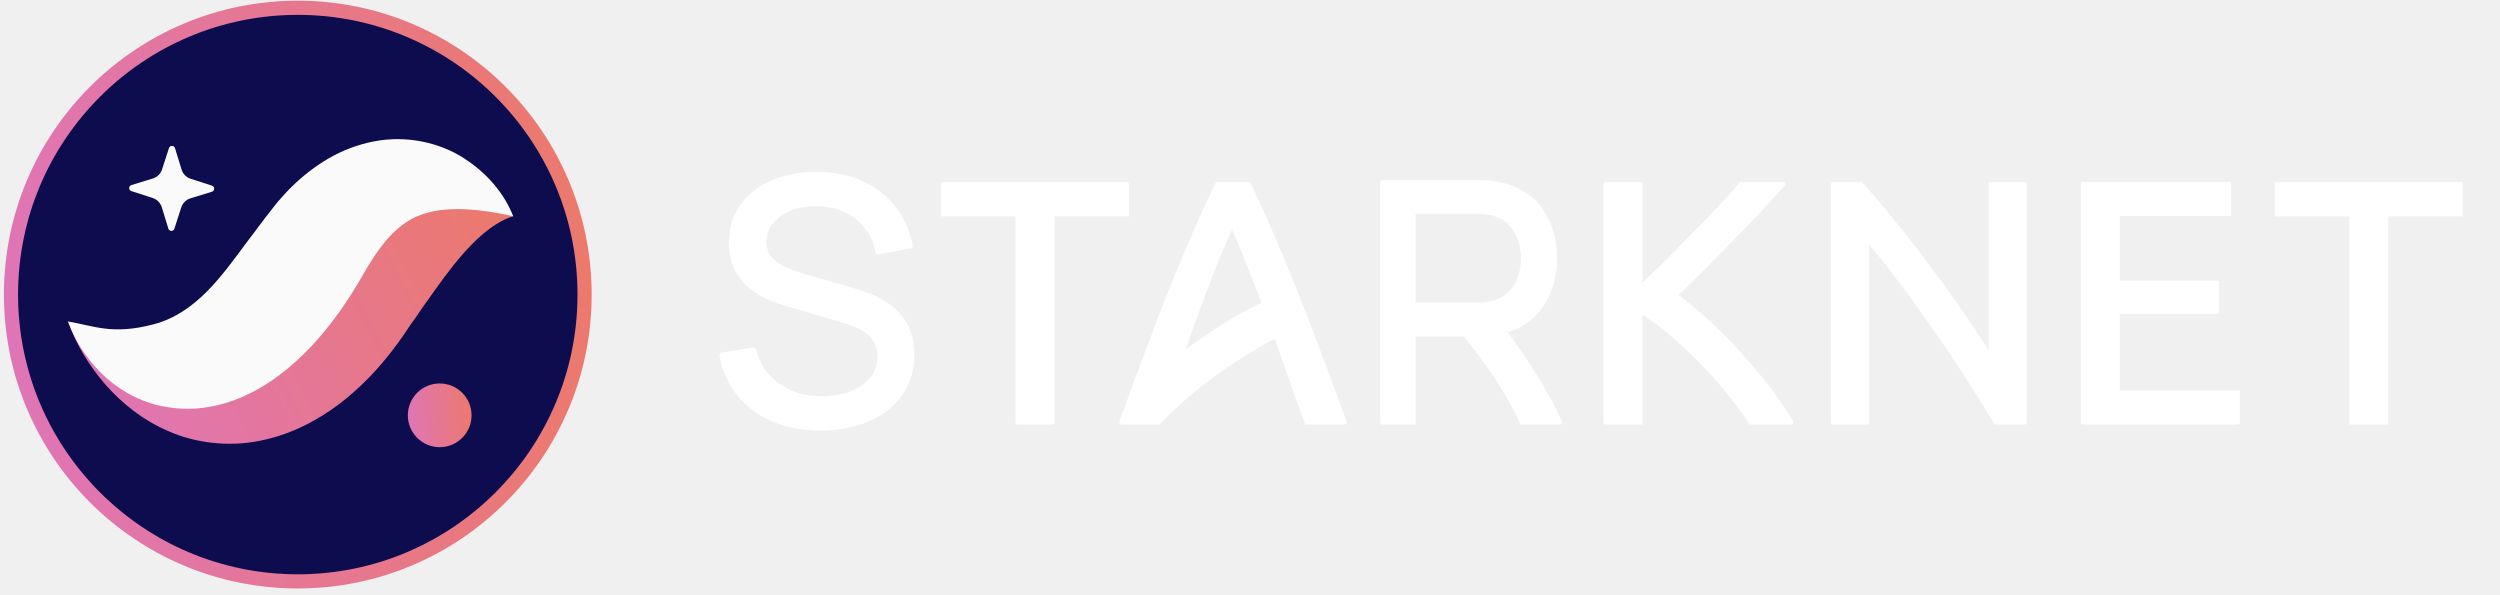
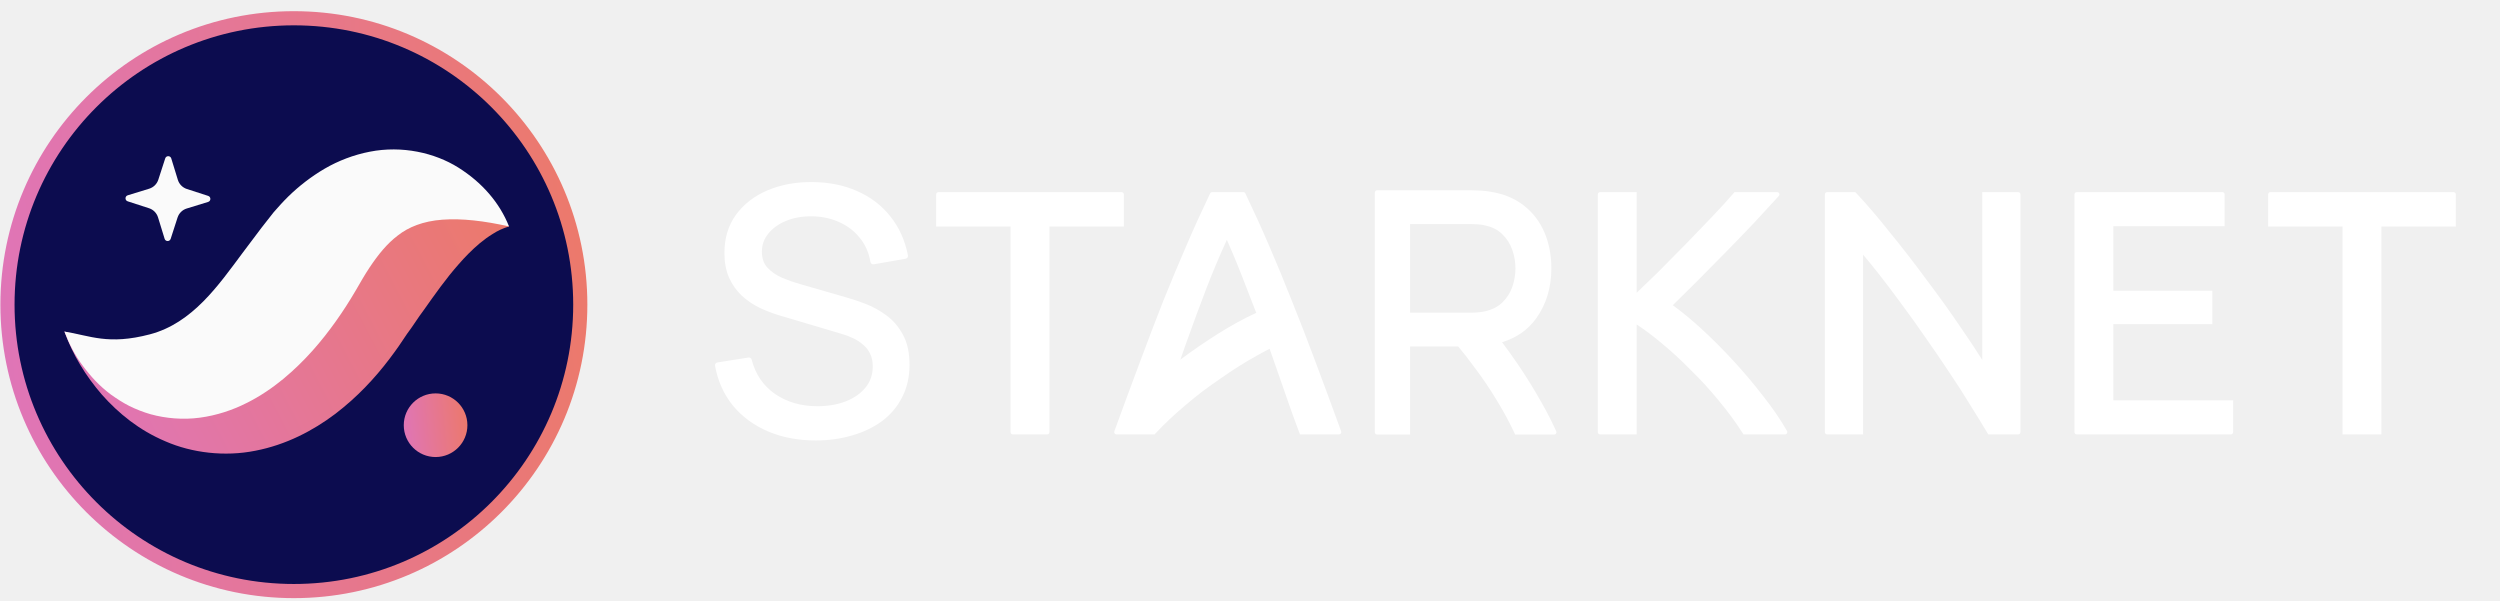
- <svg xmlns="http://www.w3.org/2000/svg" width="143" height="34" viewBox="0 0 143 34" fill="none">
-   <path d="M17.033 33.255C7.972 33.255 0.628 25.91 0.628 16.85C0.628 7.789 7.972 0.445 17.033 0.445C26.093 0.445 33.438 7.789 33.438 16.85C33.438 25.91 26.093 33.255 17.033 33.255Z" fill="#0C0C4F" stroke="url(#paint0_linear_1370_43377)" stroke-width="0.81" />
-   <path fill-rule="evenodd" clip-rule="evenodd" d="M9.975 13.081L10.37 11.861C10.451 11.612 10.646 11.419 10.896 11.343L12.122 10.966C12.292 10.914 12.293 10.675 12.125 10.62L10.904 10.225C10.656 10.145 10.463 9.949 10.386 9.7L10.01 8.474C9.958 8.304 9.719 8.303 9.664 8.471L9.269 9.692C9.189 9.939 8.993 10.132 8.744 10.209L7.518 10.586C7.348 10.638 7.346 10.877 7.515 10.931L8.735 11.326C8.983 11.407 9.176 11.603 9.253 11.852L9.63 13.078C9.681 13.248 9.921 13.249 9.975 13.081Z" fill="#FAFAFA" />
-   <path fill-rule="evenodd" clip-rule="evenodd" d="M29.357 12.371C28.851 11.806 28.062 11.488 27.295 11.357C26.522 11.232 25.712 11.244 24.948 11.379C23.404 11.64 22.001 12.28 20.777 13.069C20.142 13.456 19.6 13.904 19.039 14.36C18.768 14.591 18.522 14.836 18.265 15.079L17.563 15.777C16.8 16.574 16.049 17.3 15.321 17.902C14.591 18.501 13.909 18.956 13.236 19.274C12.563 19.593 11.844 19.781 10.906 19.811C9.977 19.844 8.877 19.676 7.701 19.399C6.518 19.123 5.276 18.73 3.889 18.392C4.373 19.736 5.102 20.923 6.038 22.008C6.985 23.074 8.168 24.046 9.687 24.685C11.185 25.339 13.066 25.573 14.826 25.219C16.59 24.88 18.138 24.064 19.39 23.119C20.644 22.166 21.659 21.079 22.515 19.95C22.751 19.638 22.876 19.463 23.047 19.219L23.52 18.519C23.848 18.086 24.147 17.593 24.472 17.165C25.109 16.266 25.737 15.369 26.467 14.542C26.834 14.123 27.222 13.722 27.679 13.337C27.907 13.149 28.154 12.964 28.427 12.799C28.704 12.62 28.997 12.48 29.357 12.371Z" fill="url(#paint1_linear_1370_43377)" />
-   <path fill-rule="evenodd" clip-rule="evenodd" d="M29.357 12.37C28.814 11 27.804 9.846 26.449 8.995C25.102 8.153 23.231 7.724 21.378 8.09C20.462 8.267 19.575 8.608 18.796 9.062C18.021 9.514 17.326 10.059 16.725 10.643C16.425 10.936 16.152 11.242 15.882 11.549L15.18 12.444L14.097 13.883C12.715 15.736 11.228 17.907 8.787 18.55C6.39 19.181 5.351 18.622 3.888 18.391C4.156 19.082 4.487 19.752 4.936 20.342C5.377 20.944 5.897 21.509 6.545 21.994C6.872 22.226 7.217 22.456 7.601 22.651C7.982 22.839 8.394 23.005 8.834 23.13C9.708 23.369 10.692 23.453 11.645 23.324C12.598 23.197 13.509 22.895 14.306 22.494C15.108 22.096 15.807 21.612 16.431 21.101C17.672 20.071 18.637 18.933 19.452 17.782C19.862 17.206 20.234 16.62 20.578 16.034L20.983 15.336C21.107 15.132 21.233 14.927 21.36 14.735C21.873 13.967 22.375 13.351 22.985 12.889C23.586 12.415 24.424 12.064 25.543 11.983C26.657 11.9 27.944 12.053 29.357 12.37Z" fill="#FAFAFA" />
-   <path fill-rule="evenodd" clip-rule="evenodd" d="M23.328 23.756C23.328 24.763 24.144 25.579 25.151 25.579C26.157 25.579 26.973 24.763 26.973 23.756C26.973 22.75 26.157 21.934 25.151 21.934C24.144 21.934 23.328 22.75 23.328 23.756Z" fill="url(#paint2_linear_1370_43377)" />
-   <path d="M140.87 12.377V10.536C140.87 10.463 140.81 10.404 140.737 10.404H130.25C130.177 10.404 130.118 10.463 130.118 10.536V12.377H134.38V24.284H136.607V12.377H140.87Z" fill="white" />
-   <path d="M119.158 10.404C119.085 10.404 119.025 10.463 119.025 10.536V24.152C119.025 24.225 119.085 24.284 119.158 24.284H127.983C128.056 24.284 128.115 24.225 128.115 24.152V22.331H121.252V17.969H126.922V16.055H121.252V12.357H127.626V10.536C127.626 10.463 127.567 10.404 127.494 10.404H119.158Z" fill="white" />
-   <path d="M114.04 24.203L114.088 24.284H115.798C115.871 24.284 115.931 24.225 115.931 24.152V10.536C115.931 10.463 115.871 10.404 115.798 10.404H113.743V20.017C113.386 19.448 112.972 18.823 112.5 18.14C111.899 17.252 111.252 16.351 110.56 15.437C109.881 14.51 109.189 13.616 108.484 12.754C107.791 11.878 107.137 11.112 106.52 10.456L106.472 10.404H104.862C104.789 10.404 104.729 10.463 104.729 10.536V24.152C104.729 24.225 104.789 24.284 104.862 24.284H106.917V13.986C107.198 14.319 107.498 14.686 107.815 15.09C108.244 15.636 108.686 16.221 109.141 16.845L109.141 16.846L109.142 16.846C109.597 17.457 110.052 18.094 110.507 18.757L110.507 18.758L110.508 18.759C110.976 19.422 111.425 20.079 111.854 20.73L111.855 20.73L111.855 20.731C112.284 21.368 112.68 21.985 113.044 22.582L113.044 22.583L113.045 22.584C113.422 23.183 113.754 23.723 114.04 24.203Z" fill="white" />
-   <path d="M102.04 10.681L102.09 10.626C102.168 10.541 102.107 10.404 101.993 10.404H99.555L99.505 10.462C99.182 10.837 98.779 11.278 98.298 11.785L98.298 11.785C97.83 12.28 97.328 12.801 96.794 13.348C96.261 13.895 95.721 14.441 95.174 14.988C94.736 15.415 94.328 15.808 93.95 16.169V10.404H91.855C91.782 10.404 91.723 10.463 91.723 10.536V24.152C91.723 24.225 91.782 24.284 91.855 24.284H93.95V17.987C94.409 18.288 94.879 18.641 95.359 19.044L95.36 19.045L95.361 19.046C95.943 19.524 96.512 20.048 97.068 20.617L97.07 20.619L97.071 20.62C97.64 21.176 98.177 21.764 98.681 22.385L98.681 22.386L98.682 22.386C99.186 22.994 99.632 23.601 100.019 24.208L100.068 24.284H102.444C102.546 24.284 102.609 24.174 102.559 24.086L102.53 24.037C102.174 23.416 101.726 22.764 101.188 22.082C100.664 21.4 100.1 20.732 99.498 20.077C98.895 19.422 98.279 18.806 97.65 18.229C97.08 17.707 96.535 17.258 96.016 16.884C96.458 16.453 96.926 15.991 97.42 15.496C97.968 14.948 98.516 14.394 99.064 13.833C99.625 13.259 100.16 12.704 100.669 12.169L100.67 12.168L100.67 12.168C101.179 11.62 101.635 11.124 102.04 10.681Z" fill="white" />
-   <path fill-rule="evenodd" clip-rule="evenodd" d="M79.082 10.299C79.009 10.299 78.95 10.358 78.95 10.431V24.159C78.95 24.232 79.009 24.291 79.082 24.291H80.969V19.244H83.726C84.036 19.615 84.338 20.004 84.633 20.409L84.634 20.411L84.635 20.412C85.118 21.045 85.564 21.705 85.973 22.392L85.973 22.393L85.974 22.394C86.344 23.002 86.668 23.603 86.944 24.196L86.989 24.291H89.222C89.317 24.291 89.381 24.193 89.342 24.106C89.085 23.543 88.806 22.992 88.497 22.455C88.077 21.705 87.617 20.962 87.115 20.227C86.829 19.807 86.536 19.398 86.237 19.002C87.07 18.747 87.729 18.287 88.206 17.619L88.206 17.618C88.778 16.809 89.062 15.858 89.062 14.771C89.062 14.025 88.932 13.342 88.669 12.724C88.406 12.098 88.009 11.579 87.48 11.169C86.955 10.757 86.309 10.495 85.547 10.377C85.369 10.345 85.186 10.325 84.997 10.318C84.812 10.306 84.651 10.299 84.514 10.299C83.935 10.299 83.356 10.299 82.777 10.299L82.777 10.299C81.545 10.299 80.314 10.299 79.082 10.299ZM87.005 14.771C87.005 15.132 86.945 15.487 86.824 15.837C86.706 16.173 86.518 16.467 86.258 16.722C86.011 16.962 85.686 17.133 85.274 17.229C85.143 17.259 85.002 17.28 84.852 17.292L84.851 17.292L84.851 17.292C84.703 17.304 84.571 17.31 84.457 17.31H80.969V12.233H84.457C84.571 12.233 84.703 12.239 84.851 12.251L84.855 12.251L84.858 12.252C85.005 12.258 85.141 12.278 85.267 12.312L85.271 12.313L85.275 12.314C85.686 12.404 86.01 12.574 86.256 12.82L86.257 12.821L86.258 12.821C86.518 13.075 86.706 13.373 86.824 13.715L86.824 13.716L86.825 13.716C86.945 14.059 87.005 14.411 87.005 14.771Z" fill="white" />
-   <path fill-rule="evenodd" clip-rule="evenodd" d="M73.996 22.452L73.996 22.452L73.996 22.453C74.192 23.015 74.402 23.589 74.624 24.177L74.664 24.284H76.898C76.99 24.284 77.053 24.193 77.022 24.107C76.534 22.766 76.041 21.427 75.539 20.092C75.082 18.866 74.632 17.705 74.189 16.608C73.758 15.512 73.327 14.468 72.896 13.476C72.464 12.467 72.009 11.469 71.536 10.479C71.514 10.433 71.467 10.404 71.416 10.404H69.635C69.584 10.404 69.538 10.433 69.516 10.479C69.042 11.469 68.587 12.467 68.155 13.476C67.724 14.468 67.287 15.512 66.843 16.608L66.843 16.608L66.843 16.609C66.412 17.705 65.969 18.866 65.512 20.092C65.01 21.427 64.517 22.766 64.029 24.107C63.998 24.193 64.062 24.284 64.153 24.284H66.292L66.292 24.284H66.334L66.383 24.231C66.899 23.677 67.475 23.134 68.113 22.601L68.113 22.6L68.114 22.6C68.754 22.053 69.421 21.547 70.116 21.079L70.117 21.078L70.119 21.077C70.803 20.594 71.492 20.16 72.184 19.776L72.185 19.775L72.186 19.775C72.436 19.633 72.681 19.5 72.923 19.378L73.391 20.713L73.391 20.714L73.391 20.714C73.599 21.3 73.801 21.879 73.996 22.452ZM71.593 15.868L71.594 15.869L71.594 15.87C71.782 16.346 71.97 16.831 72.159 17.323C72.144 17.329 72.13 17.335 72.115 17.342C71.453 17.644 70.742 18.034 69.981 18.511C69.252 18.968 68.529 19.464 67.812 20L68.116 19.133C68.518 18.006 68.919 16.918 69.321 15.869C69.69 14.922 70.075 14.012 70.475 13.138C70.863 14.012 71.236 14.922 71.593 15.868Z" fill="white" />
-   <path d="M64.575 12.377V10.536C64.575 10.463 64.516 10.404 64.442 10.404H53.955C53.882 10.404 53.823 10.463 53.823 10.536V12.377H58.086V24.152C58.086 24.225 58.145 24.284 58.218 24.284H60.18C60.253 24.284 60.312 24.225 60.312 24.152V12.377H64.575Z" fill="white" />
-   <path d="M44.201 24.115L44.2 24.115C43.392 23.77 42.721 23.279 42.188 22.64L42.187 22.639L42.187 22.638C41.659 21.991 41.317 21.228 41.158 20.353C41.15 20.309 41.16 20.264 41.186 20.228C41.212 20.191 41.251 20.167 41.295 20.16L43.071 19.88C43.155 19.867 43.236 19.92 43.257 20.002C43.473 20.841 43.917 21.492 44.591 21.964C45.274 22.432 46.081 22.668 47.016 22.668C47.623 22.668 48.166 22.574 48.646 22.39C49.132 22.199 49.509 21.931 49.784 21.59C50.055 21.255 50.191 20.858 50.191 20.391C50.191 20.101 50.14 19.864 50.045 19.673L50.042 19.668C49.949 19.465 49.82 19.295 49.653 19.157L49.648 19.153C49.48 19.003 49.288 18.877 49.07 18.773C48.846 18.668 48.614 18.581 48.371 18.513L48.369 18.512L44.826 17.46C44.431 17.341 44.05 17.193 43.681 17.016L43.681 17.015L43.679 17.015C43.305 16.828 42.97 16.597 42.675 16.322L42.674 16.321L42.674 16.32C42.374 16.035 42.137 15.695 41.961 15.303L41.961 15.302C41.782 14.897 41.696 14.426 41.696 13.894C41.696 13.04 41.916 12.303 42.365 11.691L42.365 11.691C42.816 11.079 43.423 10.614 44.181 10.295C44.939 9.976 45.788 9.822 46.728 9.828C47.68 9.835 48.536 10.006 49.294 10.344C50.057 10.676 50.69 11.156 51.19 11.782C51.697 12.41 52.036 13.159 52.208 14.026C52.217 14.069 52.207 14.114 52.182 14.151C52.157 14.188 52.118 14.213 52.074 14.22L50.25 14.539C50.206 14.547 50.162 14.537 50.126 14.511C50.09 14.486 50.066 14.447 50.059 14.404C49.966 13.864 49.762 13.405 49.447 13.024L49.445 13.022C49.134 12.631 48.744 12.332 48.272 12.124L48.27 12.123C47.798 11.908 47.277 11.796 46.706 11.79L46.705 11.79C46.158 11.784 45.669 11.871 45.235 12.048C44.8 12.226 44.46 12.471 44.21 12.781L44.209 12.782C43.963 13.081 43.841 13.423 43.841 13.816C43.841 14.207 43.953 14.509 44.163 14.736C44.391 14.976 44.671 15.169 45.005 15.315C45.36 15.461 45.704 15.581 46.038 15.675L46.039 15.675L48.683 16.438C48.991 16.523 49.343 16.641 49.739 16.79C50.152 16.943 50.551 17.16 50.935 17.438C51.331 17.717 51.655 18.09 51.91 18.553C52.172 19.023 52.298 19.606 52.298 20.294C52.298 20.986 52.158 21.608 51.874 22.155C51.599 22.7 51.212 23.157 50.716 23.526L50.715 23.526C50.221 23.887 49.65 24.158 49.003 24.343C48.356 24.535 47.664 24.63 46.929 24.63C45.926 24.63 45.015 24.459 44.201 24.115Z" fill="white" />
+ <svg xmlns="http://www.w3.org/2000/svg" height="40" viewBox="0 0 179 43" fill="none">
+   <path d="M21.041 42.32C9.715 42.32 0.535 33.139 0.535 21.814C0.535 10.488 9.715 1.307 21.041 1.307C32.366 1.307 41.548 10.488 41.548 21.814C41.548 33.139 32.366 42.32 21.041 42.32Z" fill="#0C0C4F" stroke="url(#paint0_linear_789_81084)" stroke-width="1.013" />
+   <path fill-rule="evenodd" clip-rule="evenodd" d="M12.22 17.101L12.713 15.576C12.814 15.266 13.058 15.024 13.37 14.929L14.902 14.458C15.115 14.393 15.116 14.094 14.906 14.026L13.38 13.532C13.07 13.431 12.829 13.187 12.733 12.875L12.262 11.342C12.198 11.131 11.898 11.129 11.83 11.34L11.336 12.865C11.236 13.175 10.991 13.416 10.68 13.512L9.147 13.983C8.935 14.048 8.933 14.347 9.144 14.415L10.67 14.909C10.979 15.009 11.221 15.254 11.316 15.566L11.787 17.098C11.852 17.31 12.151 17.312 12.22 17.101Z" fill="#FAFAFA" />
+   <path fill-rule="evenodd" clip-rule="evenodd" d="M36.446 16.213C35.814 15.507 34.828 15.109 33.869 14.946C32.903 14.789 31.89 14.804 30.936 14.973C29.005 15.3 27.251 16.099 25.722 17.085C24.928 17.569 24.25 18.129 23.548 18.699C23.21 18.988 22.902 19.295 22.581 19.597L21.704 20.47C20.75 21.467 19.811 22.374 18.902 23.127C17.989 23.875 17.136 24.444 16.295 24.841C15.454 25.24 14.555 25.475 13.383 25.513C12.221 25.554 10.846 25.344 9.376 24.998C7.898 24.653 6.345 24.162 4.611 23.739C5.216 25.419 6.127 26.902 7.298 28.259C8.482 29.592 9.96 30.807 11.859 31.606C13.731 32.422 16.083 32.715 18.282 32.273C20.488 31.849 22.423 30.828 23.987 29.648C25.555 28.456 26.824 27.098 27.894 25.686C28.189 25.296 28.345 25.078 28.559 24.773L29.149 23.898C29.56 23.357 29.933 22.741 30.34 22.205C31.136 21.082 31.921 19.96 32.834 18.927C33.293 18.403 33.777 17.901 34.349 17.42C34.634 17.185 34.942 16.954 35.283 16.747C35.63 16.524 35.996 16.349 36.446 16.213Z" fill="url(#paint1_linear_789_81084)" />
+   <path fill-rule="evenodd" clip-rule="evenodd" d="M36.446 16.213C35.767 14.5 34.505 13.059 32.812 11.995C31.128 10.942 28.79 10.405 26.472 10.863C25.328 11.084 24.219 11.511 23.245 12.078C22.277 12.644 21.408 13.324 20.657 14.054C20.282 14.421 19.941 14.803 19.603 15.187L18.726 16.305L17.371 18.105C15.645 20.42 13.785 23.134 10.734 23.938C7.738 24.727 6.439 24.028 4.611 23.739C4.945 24.603 5.359 25.441 5.921 26.178C6.472 26.93 7.122 27.637 7.931 28.243C8.34 28.534 8.772 28.821 9.251 29.064C9.728 29.299 10.243 29.506 10.792 29.662C11.885 29.962 13.115 30.067 14.306 29.906C15.498 29.747 16.637 29.369 17.633 28.867C18.636 28.371 19.509 27.766 20.289 27.127C21.84 25.839 23.046 24.416 24.065 22.978C24.578 22.259 25.043 21.526 25.473 20.793L25.98 19.921C26.134 19.665 26.291 19.409 26.45 19.17C27.092 18.209 27.719 17.439 28.482 16.862C29.233 16.269 30.28 15.831 31.679 15.729C33.072 15.626 34.68 15.816 36.446 16.213Z" fill="#FAFAFA" />
+   <path fill-rule="evenodd" clip-rule="evenodd" d="M28.91 30.445C28.91 31.704 29.93 32.724 31.189 32.724C32.447 32.724 33.466 31.704 33.466 30.445C33.466 29.187 32.447 28.167 31.189 28.167C29.93 28.167 28.91 29.187 28.91 30.445Z" fill="url(#paint2_linear_789_81084)" />
+   <path d="M175.837 16.221V13.92C175.837 13.829 175.763 13.755 175.672 13.755H162.563C162.472 13.755 162.398 13.829 162.398 13.92V16.221H167.726V31.105H170.509V16.221H175.837Z" fill="white" />
+   <path d="M148.697 13.755C148.606 13.755 148.532 13.829 148.532 13.92V30.939C148.532 31.03 148.606 31.105 148.697 31.105H159.728C159.82 31.105 159.894 31.03 159.894 30.939V28.663H151.315V23.21H158.403V20.818H151.315V16.196H159.283V13.92C159.283 13.829 159.209 13.755 159.117 13.755H148.697Z" fill="white" />
+   <path d="M142.3 31.003L142.36 31.105H144.498C144.59 31.105 144.663 31.03 144.663 30.939V13.92C144.663 13.829 144.59 13.755 144.498 13.755H141.929V25.77C141.483 25.06 140.965 24.278 140.375 23.425C139.624 22.315 138.816 21.188 137.951 20.046C137.102 18.887 136.237 17.769 135.355 16.691C134.489 15.597 133.671 14.639 132.901 13.82L132.84 13.755H130.827C130.736 13.755 130.662 13.829 130.662 13.92V30.939C130.662 31.03 130.736 31.105 130.827 31.105H133.397V18.233C133.748 18.648 134.122 19.107 134.519 19.612C135.055 20.294 135.607 21.026 136.176 21.806L136.177 21.807L136.177 21.808C136.746 22.571 137.315 23.367 137.884 24.196L137.884 24.197L137.885 24.198C138.471 25.028 139.031 25.849 139.568 26.662L139.568 26.662L139.569 26.663C140.105 27.459 140.6 28.23 141.055 28.977L141.055 28.978L141.056 28.98C141.528 29.728 141.943 30.403 142.3 31.003Z" fill="white" />
+   <path d="M127.3 14.1L127.363 14.031C127.46 13.925 127.385 13.755 127.241 13.755H124.194L124.132 13.826C123.727 14.296 123.225 14.847 122.623 15.481L122.623 15.481C122.037 16.1 121.411 16.75 120.743 17.434C120.076 18.118 119.401 18.801 118.717 19.485C118.171 20.018 117.661 20.51 117.187 20.96V13.755H114.569C114.478 13.755 114.404 13.829 114.404 13.92V30.939C114.404 31.03 114.478 31.105 114.569 31.105H117.187V23.234C117.762 23.61 118.349 24.05 118.95 24.555L118.95 24.556L118.951 24.556C119.678 25.154 120.39 25.809 121.086 26.521L121.087 26.523L121.089 26.524C121.8 27.219 122.471 27.955 123.101 28.731L123.102 28.732L123.103 28.733C123.733 29.492 124.29 30.251 124.774 31.009L124.835 31.105H127.805C127.932 31.105 128.012 30.967 127.949 30.857L127.913 30.795C127.467 30.019 126.908 29.205 126.235 28.352C125.58 27.5 124.876 26.665 124.122 25.846C123.369 25.027 122.599 24.257 121.813 23.536C121.1 22.883 120.419 22.322 119.771 21.855C120.323 21.316 120.908 20.738 121.526 20.119C122.211 19.435 122.896 18.742 123.58 18.04C124.282 17.323 124.95 16.63 125.586 15.961L125.587 15.96L125.588 15.959C126.224 15.275 126.795 14.655 127.3 14.1Z" fill="white" />
+   <path fill-rule="evenodd" clip-rule="evenodd" d="M98.603 13.624C98.512 13.624 98.438 13.698 98.438 13.79V30.949C98.438 31.041 98.512 31.114 98.603 31.114H100.962V24.805H104.407C104.795 25.27 105.173 25.755 105.542 26.262L105.543 26.264L105.544 26.266C106.147 27.057 106.705 27.882 107.216 28.741L107.217 28.742L107.217 28.743C107.681 29.503 108.085 30.254 108.43 30.995L108.486 31.114H111.277C111.397 31.114 111.477 30.991 111.427 30.882C111.106 30.179 110.758 29.49 110.372 28.819C109.847 27.881 109.271 26.953 108.644 26.034C108.286 25.509 107.92 24.998 107.547 24.503C108.588 24.185 109.412 23.609 110.007 22.774L110.008 22.773C110.723 21.762 111.077 20.573 111.077 19.215C111.077 18.282 110.915 17.427 110.587 16.656C110.257 15.873 109.761 15.224 109.101 14.712C108.444 14.197 107.636 13.869 106.684 13.722C106.462 13.681 106.232 13.657 105.996 13.648C105.765 13.632 105.563 13.624 105.392 13.624C104.668 13.624 103.945 13.624 103.221 13.624L103.221 13.624C101.682 13.624 100.142 13.624 98.603 13.624ZM108.506 19.215C108.506 19.666 108.431 20.109 108.28 20.546C108.133 20.966 107.898 21.334 107.572 21.652C107.264 21.954 106.857 22.167 106.342 22.287C106.179 22.324 106.003 22.35 105.814 22.365L105.814 22.365L105.814 22.365C105.628 22.381 105.464 22.388 105.321 22.388H100.962V16.041H105.321C105.464 16.041 105.628 16.049 105.814 16.064L105.818 16.065L105.823 16.065C106.006 16.072 106.176 16.098 106.334 16.141L106.339 16.142L106.344 16.143C106.858 16.255 107.263 16.468 107.57 16.776L107.571 16.776L107.572 16.777C107.897 17.095 108.133 17.466 108.28 17.895L108.28 17.895L108.281 17.896C108.431 18.325 108.506 18.764 108.506 19.215Z" fill="white" />
+   <path fill-rule="evenodd" clip-rule="evenodd" d="M92.245 28.814L92.245 28.815L92.245 28.815C92.49 29.518 92.751 30.236 93.029 30.971L93.079 31.105H95.872C95.986 31.105 96.066 30.991 96.027 30.883C95.417 29.207 94.801 27.534 94.173 25.864C93.603 24.332 93.04 22.88 92.485 21.51C91.947 20.14 91.409 18.835 90.87 17.594C90.33 16.334 89.761 15.086 89.169 13.849C89.141 13.791 89.084 13.755 89.02 13.755H86.793C86.73 13.755 86.672 13.791 86.644 13.849C86.052 15.086 85.483 16.334 84.943 17.594C84.405 18.834 83.858 20.139 83.304 21.509L83.303 21.51L83.303 21.511C82.765 22.881 82.21 24.332 81.64 25.864C81.012 27.533 80.396 29.207 79.786 30.883C79.747 30.991 79.827 31.105 79.941 31.105H82.614L82.614 31.104H82.667L82.728 31.039C83.373 30.346 84.094 29.667 84.89 29.001L84.891 29L84.892 28.999C85.692 28.316 86.526 27.683 87.394 27.099L87.396 27.097L87.398 27.096C88.253 26.492 89.114 25.95 89.98 25.469L89.981 25.469L89.982 25.468C90.294 25.291 90.601 25.125 90.904 24.972L91.488 26.641L91.488 26.642L91.488 26.642C91.749 27.374 92.001 28.098 92.245 28.814ZM89.241 20.584L89.242 20.586L89.242 20.587C89.477 21.182 89.712 21.788 89.948 22.403C89.93 22.411 89.912 22.419 89.894 22.427C89.066 22.804 88.177 23.291 87.225 23.888C86.315 24.459 85.411 25.08 84.515 25.75L84.894 24.666C85.397 23.257 85.899 21.897 86.401 20.586C86.862 19.403 87.343 18.265 87.843 17.172C88.328 18.265 88.794 19.402 89.241 20.584Z" fill="white" />
+   <path d="M80.468 16.221V13.92C80.468 13.829 80.394 13.755 80.303 13.755H67.194C67.103 13.755 67.029 13.829 67.029 13.92V16.221H72.356V30.939C72.356 31.03 72.43 31.105 72.522 31.105H74.975C75.066 31.105 75.14 31.03 75.14 30.939V16.221H80.468Z" fill="white" />
+   <path d="M55 30.893L55 30.893C53.99 30.463 53.15 29.849 52.484 29.05L52.483 29.048L52.483 29.048C51.824 28.238 51.396 27.285 51.197 26.191C51.187 26.136 51.2 26.08 51.232 26.035C51.264 25.989 51.313 25.959 51.368 25.95L53.588 25.6C53.693 25.584 53.794 25.649 53.82 25.753C54.09 26.801 54.646 27.615 55.488 28.205C56.342 28.789 57.35 29.085 58.52 29.085C59.279 29.085 59.957 28.968 60.557 28.737C61.164 28.499 61.635 28.164 61.979 27.738C62.318 27.319 62.489 26.822 62.489 26.238C62.489 25.876 62.425 25.58 62.305 25.341L62.302 25.335C62.186 25.081 62.024 24.869 61.815 24.696L61.809 24.691C61.6 24.504 61.359 24.346 61.087 24.217C60.807 24.085 60.517 23.976 60.214 23.891L60.211 23.89L55.782 22.575C55.288 22.427 54.812 22.242 54.351 22.02L54.35 22.019L54.349 22.018C53.881 21.785 53.463 21.496 53.094 21.152L53.092 21.151L53.092 21.151C52.718 20.793 52.421 20.369 52.201 19.879L52.201 19.878C51.977 19.371 51.869 18.783 51.869 18.117C51.869 17.05 52.145 16.129 52.706 15.364L52.706 15.364C53.269 14.599 54.028 14.018 54.976 13.619C55.923 13.22 56.985 13.027 58.159 13.035C59.349 13.044 60.42 13.257 61.367 13.681C62.321 14.095 63.112 14.695 63.737 15.478C64.371 16.262 64.794 17.199 65.009 18.282C65.02 18.337 65.009 18.393 64.977 18.439C64.946 18.485 64.897 18.516 64.842 18.526L62.562 18.924C62.508 18.933 62.452 18.921 62.407 18.889C62.362 18.858 62.332 18.809 62.323 18.755C62.208 18.079 61.952 17.506 61.559 17.03L61.556 17.027C61.167 16.539 60.679 16.165 60.09 15.905L60.088 15.904C59.496 15.635 58.845 15.495 58.131 15.488L58.131 15.488C57.447 15.48 56.835 15.589 56.293 15.81C55.749 16.032 55.325 16.339 55.012 16.726L55.011 16.728C54.704 17.101 54.551 17.529 54.551 18.02C54.551 18.509 54.69 18.886 54.954 19.171C55.238 19.47 55.588 19.711 56.006 19.894C56.449 20.076 56.879 20.226 57.297 20.344L57.298 20.344L60.603 21.297C60.989 21.404 61.429 21.551 61.923 21.737C62.44 21.929 62.939 22.199 63.419 22.547C63.913 22.896 64.319 23.363 64.638 23.942C64.965 24.528 65.122 25.257 65.122 26.118C65.122 26.983 64.947 27.76 64.592 28.444C64.248 29.125 63.764 29.696 63.144 30.157L63.143 30.158C62.526 30.608 61.812 30.948 61.003 31.179C60.194 31.418 59.33 31.537 58.411 31.537C57.157 31.537 56.019 31.324 55 30.893Z" fill="white" />
  <defs>
-     <linearGradient id="paint0_linear_1370_43377" x1="33.022" y1="5.626" x2="-25.299" y2="11.094" gradientUnits="userSpaceOnUse">
+     <linearGradient id="paint0_linear_789_81084" x1="41.027" y1="7.783" x2="-31.873" y2="14.619" gradientUnits="userSpaceOnUse">
      <stop stop-color="#EC796B" />
      <stop offset="1" stop-color="#D672EF" />
    </linearGradient>
-     <linearGradient id="paint1_linear_1370_43377" x1="29.221" y1="11.891" x2="-12.401" y2="33.545" gradientUnits="userSpaceOnUse">
+     <linearGradient id="paint1_linear_789_81084" x1="36.276" y1="15.612" x2="-15.751" y2="42.681" gradientUnits="userSpaceOnUse">
      <stop stop-color="#EC796B" />
      <stop offset="1" stop-color="#D672EF" />
    </linearGradient>
-     <linearGradient id="paint2_linear_1370_43377" x1="26.971" y1="22.478" x2="20.329" y2="23.1" gradientUnits="userSpaceOnUse">
+     <linearGradient id="paint2_linear_789_81084" x1="33.464" y1="28.847" x2="25.161" y2="29.625" gradientUnits="userSpaceOnUse">
      <stop stop-color="#EC796B" />
      <stop offset="1" stop-color="#D672EF" />
    </linearGradient>
  </defs>
</svg>
